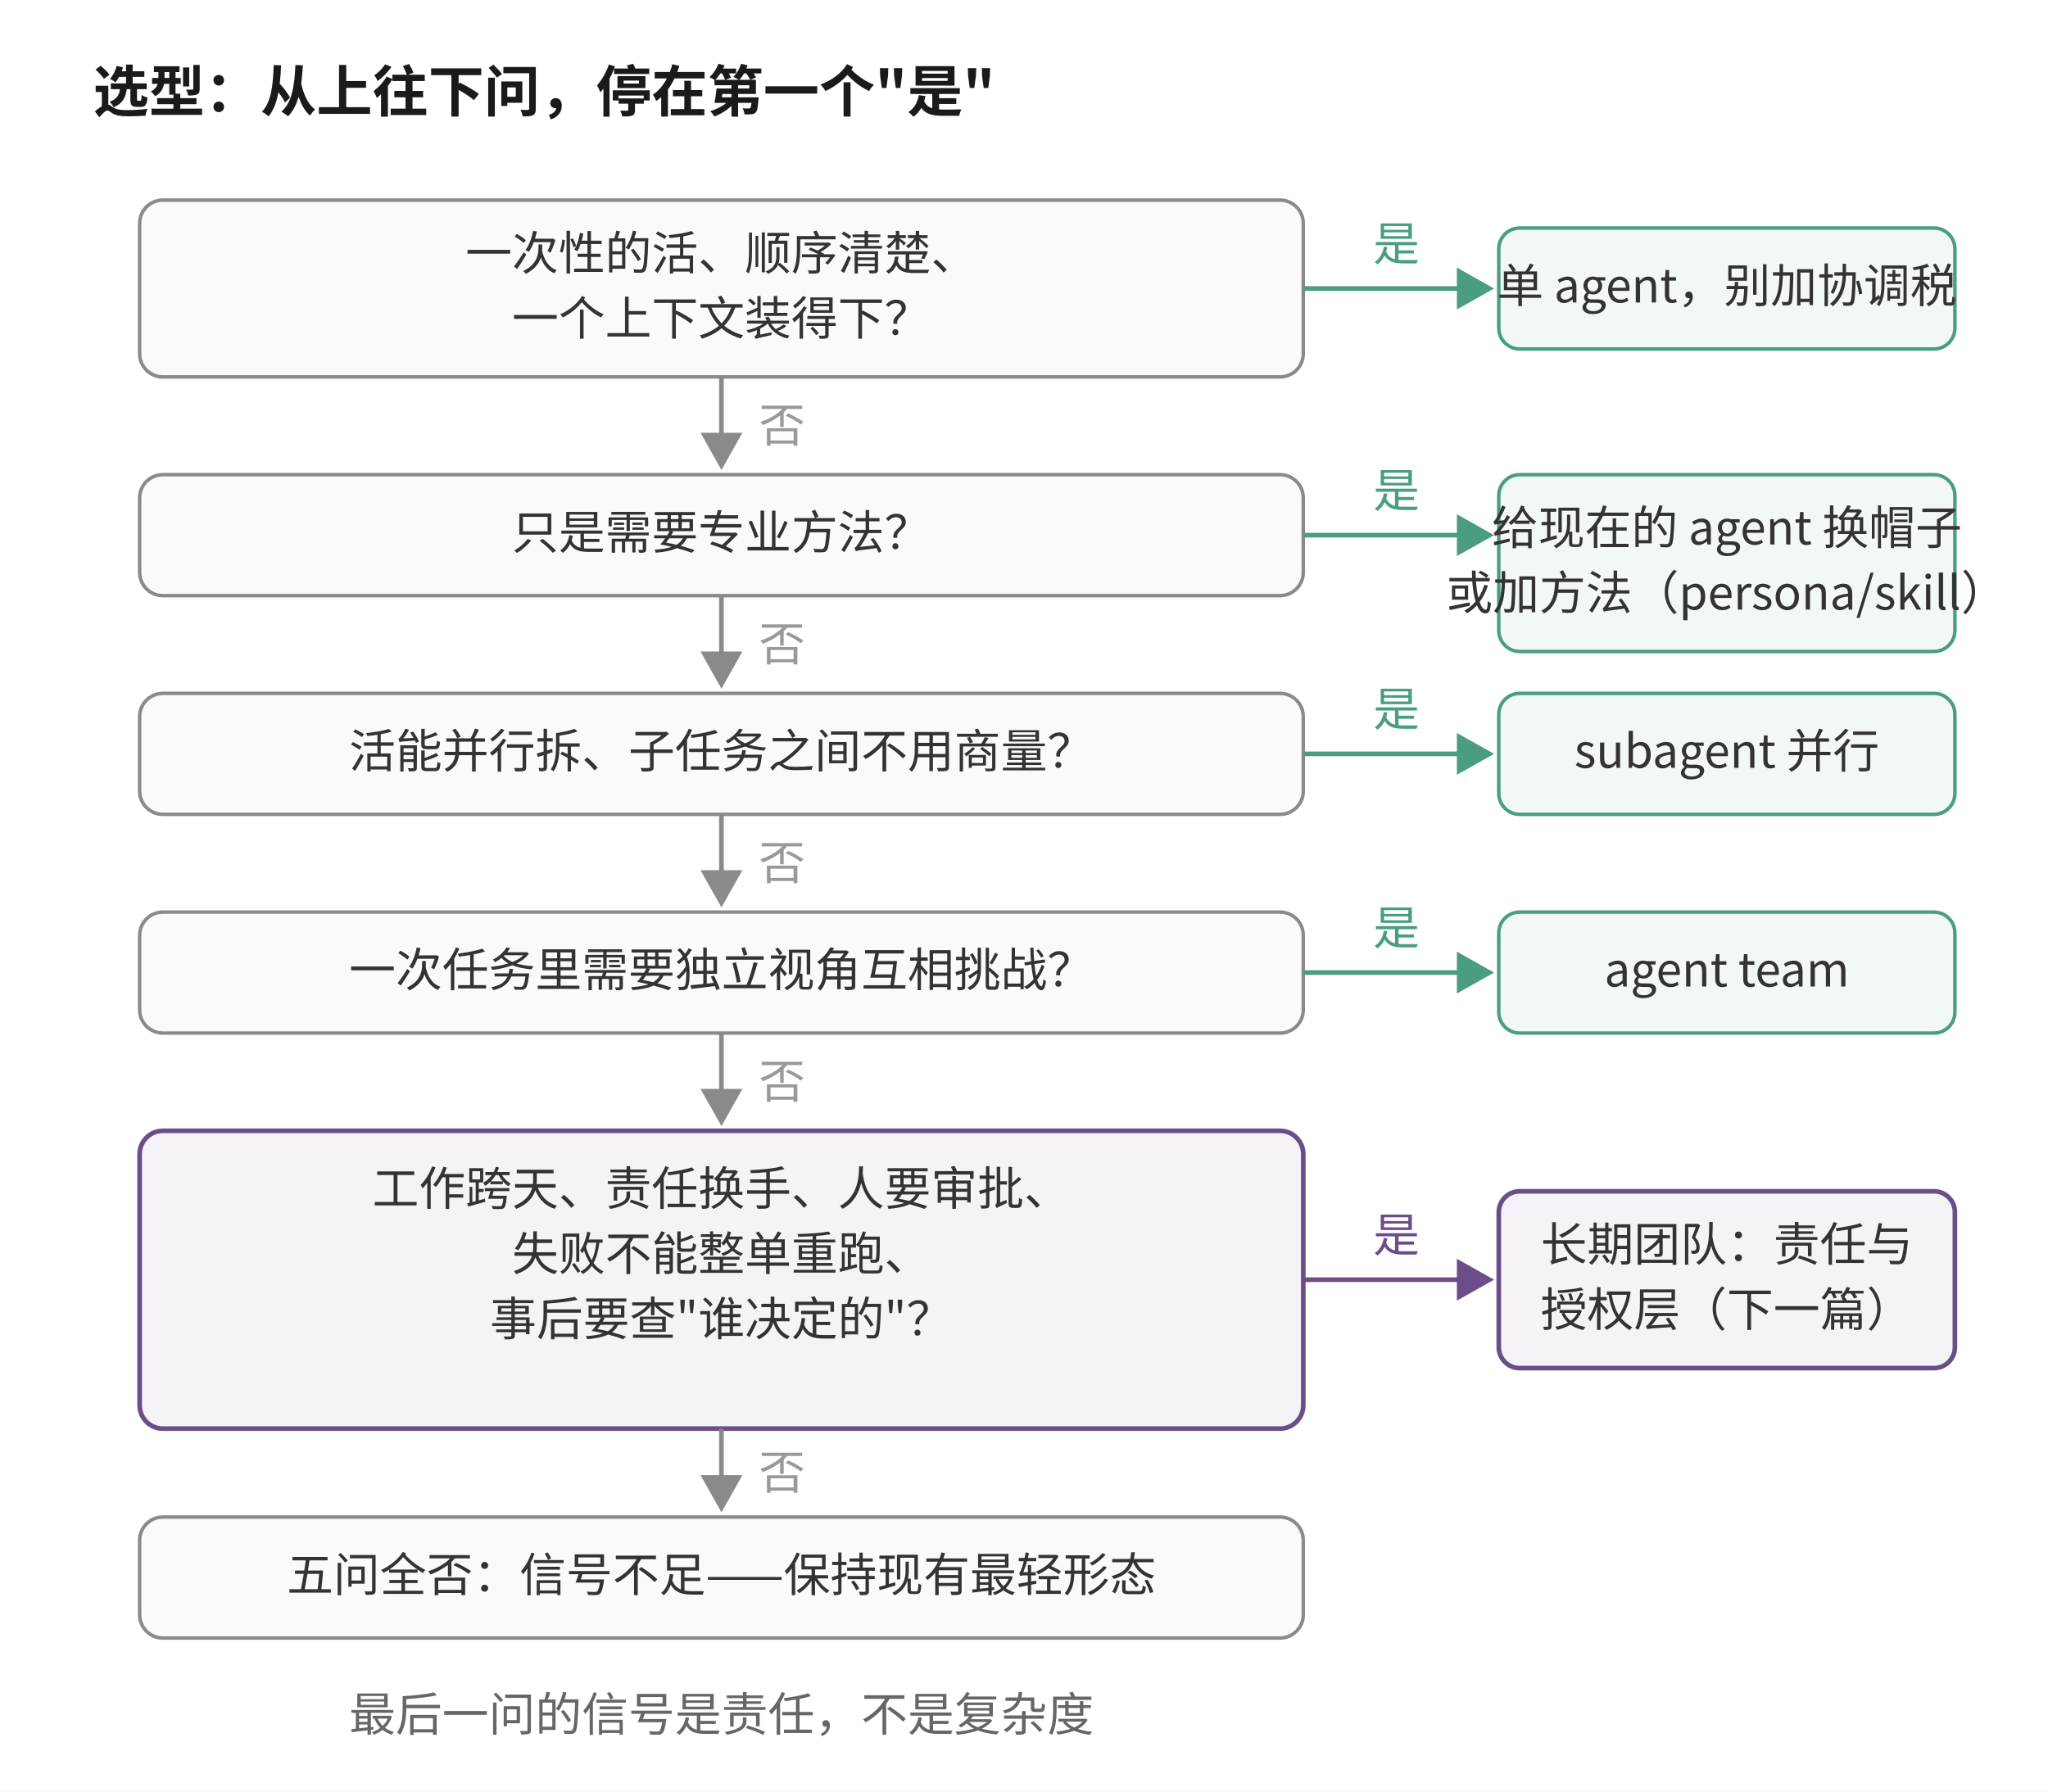
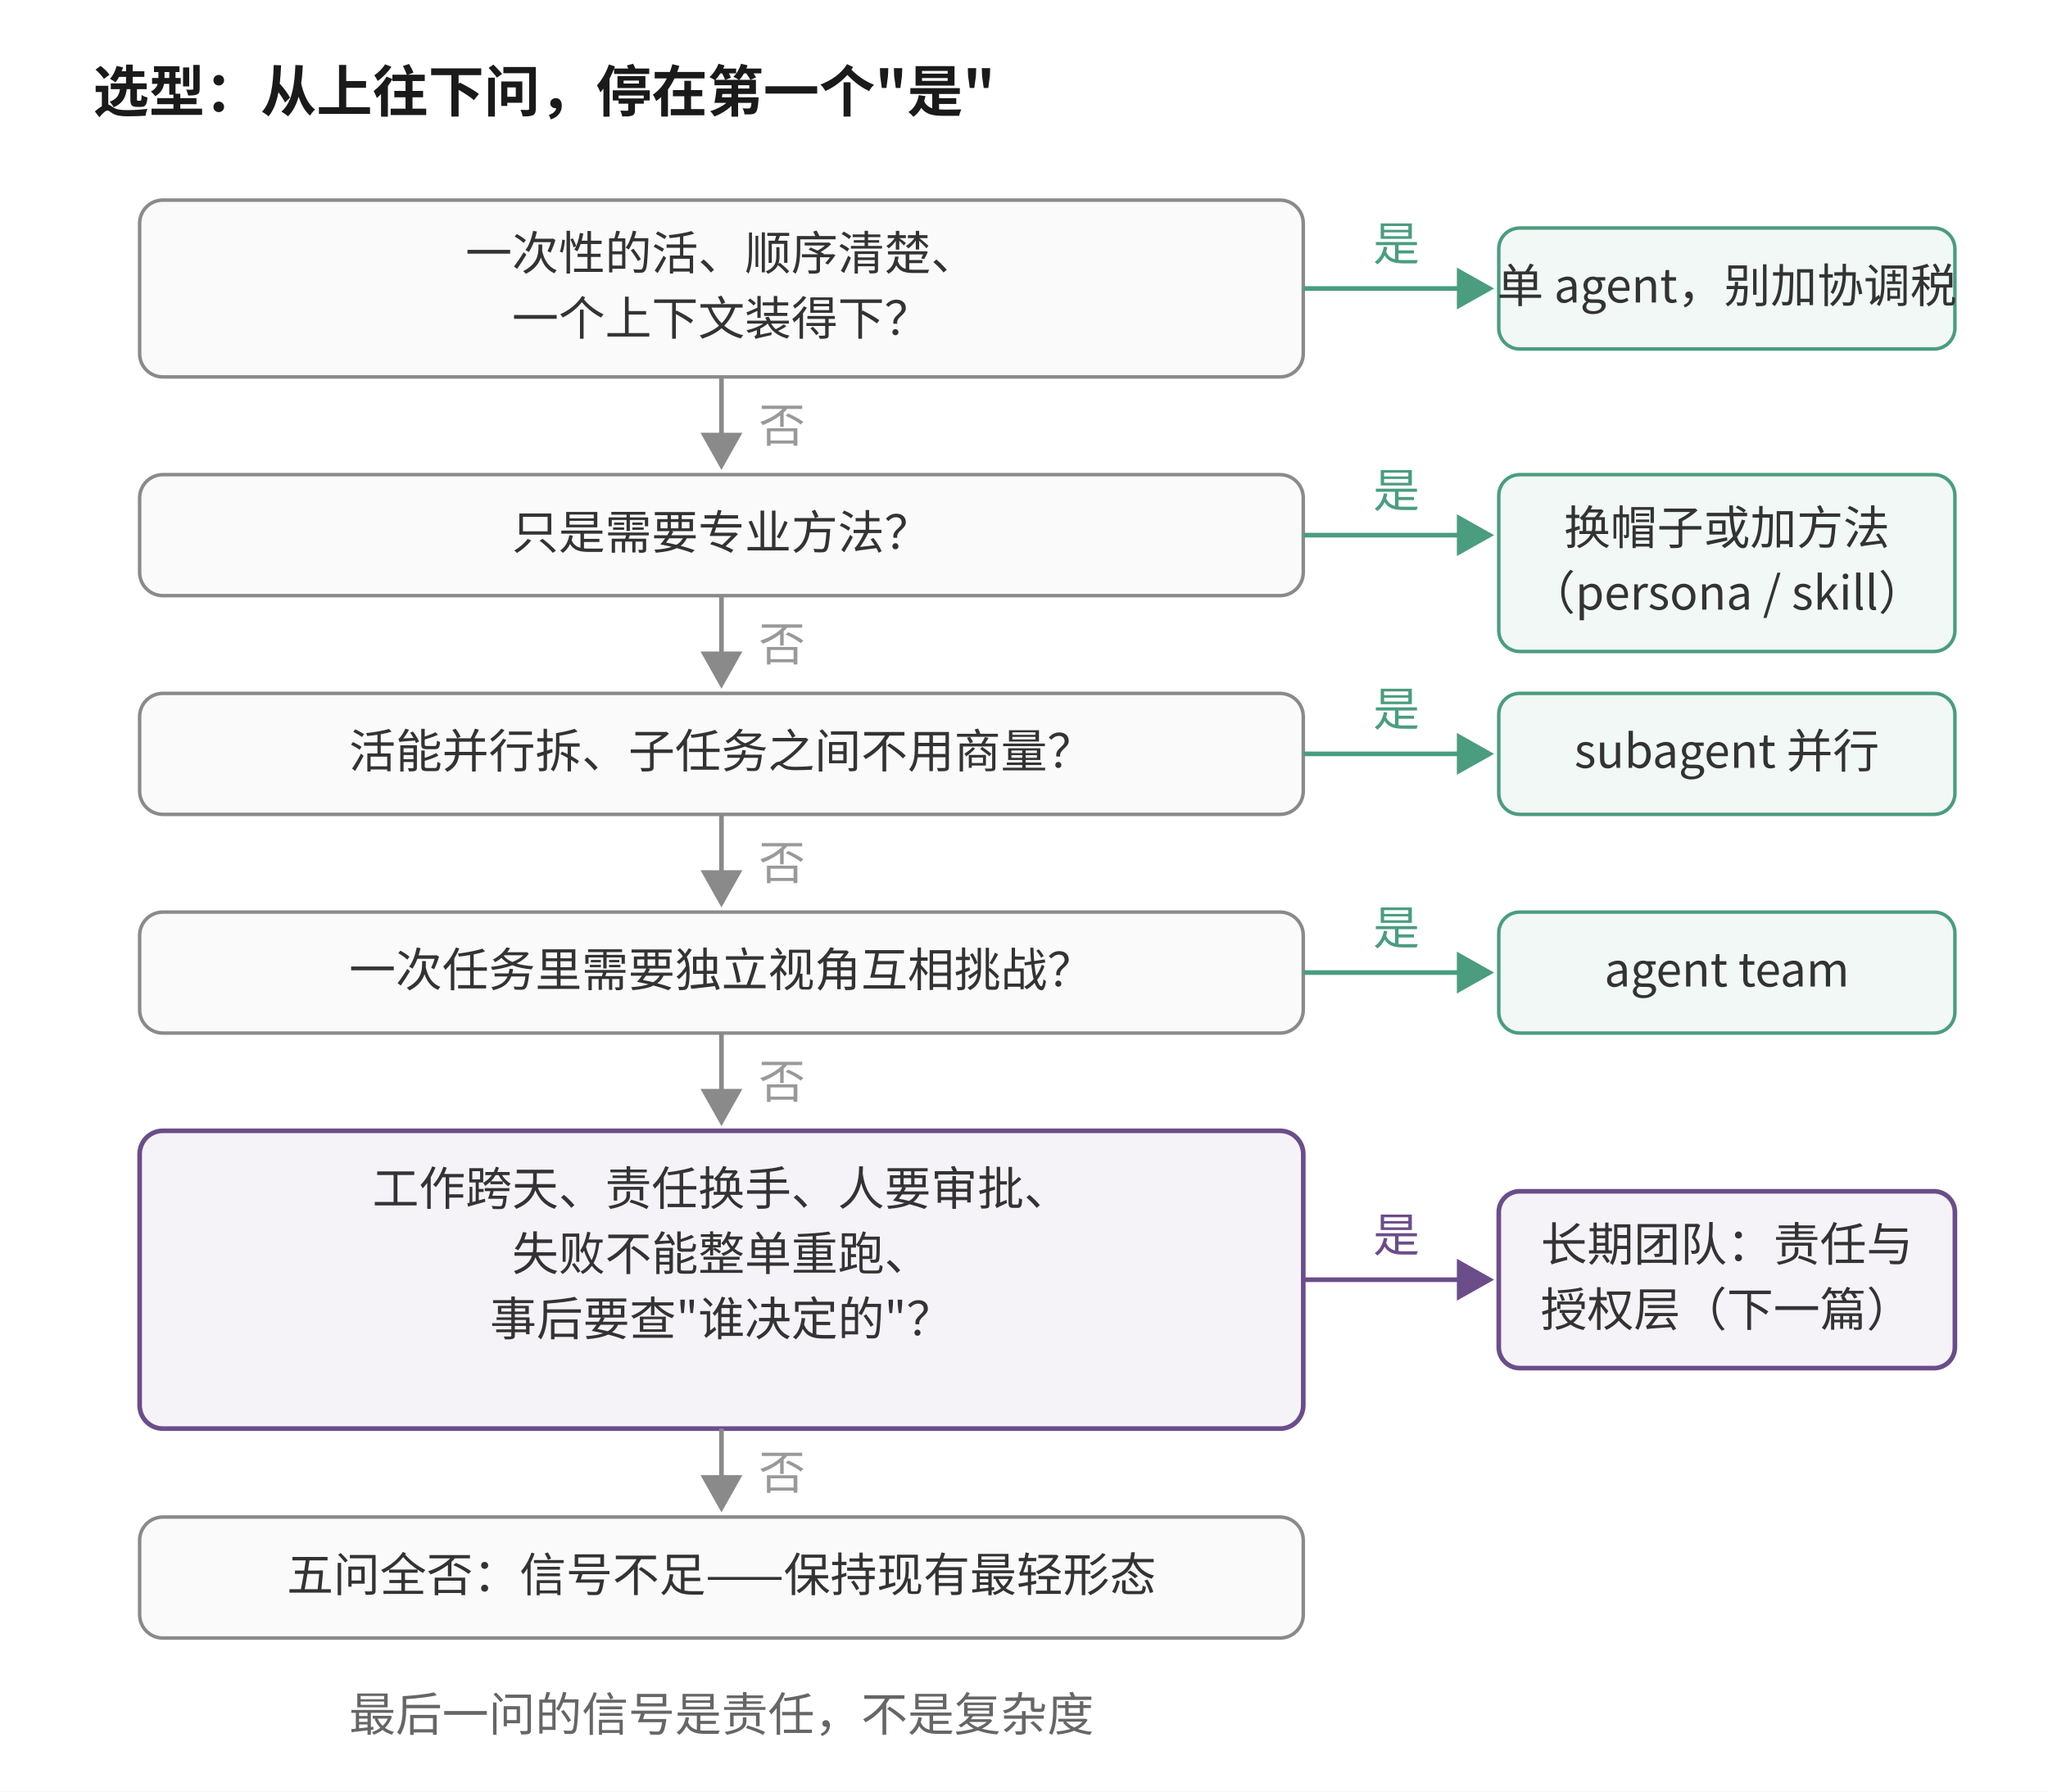
<svg xmlns="http://www.w3.org/2000/svg" width="880" height="770" viewBox="0 0 880 770" font-family="PingFang SC, Noto Sans CJK SC, Helvetica Neue, sans-serif">
  <rect width="880" height="770" fill="#ffffff" />
  <text x="40" y="48" font-size="24" font-weight="600" fill="#1a1a1a">选型：从上往下问，停在第一个"是"</text>
  <rect x="60" y="86" width="500" height="76" rx="10" fill="#fafafa" stroke="#8a8a8a" stroke-width="1.5" />
  <text x="310" y="116" font-size="20" fill="#333333" text-anchor="middle">一次性的活、顺序清楚、</text>
  <text x="310" y="144" font-size="20" fill="#333333" text-anchor="middle">一个上下文装得下？</text>
  <line x1="560" y1="124" x2="640" y2="124" stroke="#4a9d7f" stroke-width="2" marker-end="url(#aG)" />
  <text x="600" y="112" font-size="20" fill="#4a9d7f" text-anchor="middle">是</text>
  <rect x="644" y="98" width="196" height="52" rx="9" fill="#f2f8f5" stroke="#4a9d7f" stroke-width="1.5" />
  <text x="742" y="130" font-size="20" fill="#333333" text-anchor="middle">单 agent，别加协调税</text>
  <line x1="310" y1="162" x2="310" y2="200" stroke="#8a8a8a" stroke-width="2" marker-end="url(#aGr)" />
  <text x="326" y="190" font-size="20" fill="#999999">否</text>
  <rect x="60" y="204" width="500" height="52" rx="10" fill="#fafafa" stroke="#8a8a8a" stroke-width="1.5" />
  <text x="310" y="236" font-size="20" fill="#333333" text-anchor="middle">只是需要专业方法？</text>
  <line x1="560" y1="230" x2="640" y2="230" stroke="#4a9d7f" stroke-width="2" marker-end="url(#aG)" />
  <text x="600" y="218" font-size="20" fill="#4a9d7f" text-anchor="middle">是</text>
  <rect x="644" y="204" width="196" height="76" rx="9" fill="#f2f8f5" stroke="#4a9d7f" stroke-width="1.5" />
-   <text x="742" y="234" font-size="20" fill="#333333" text-anchor="middle">给现在的 agent 换帽子</text>
-   <text x="742" y="262" font-size="20" fill="#333333" text-anchor="middle">或加方法（persona/skill）</text>
+   <text x="742" y="234" font-size="20" fill="#333333" text-anchor="middle">换帽子或加方法</text>
+   <text x="742" y="262" font-size="20" fill="#333333" text-anchor="middle">（persona / skill）</text>
  <line x1="310" y1="256" x2="310" y2="294" stroke="#8a8a8a" stroke-width="2" marker-end="url(#aGr)" />
  <text x="326" y="284" font-size="20" fill="#999999">否</text>
  <rect x="60" y="298" width="500" height="52" rx="10" fill="#fafafa" stroke="#8a8a8a" stroke-width="1.5" />
  <text x="310" y="330" font-size="20" fill="#333333" text-anchor="middle">活能并行拆、子任务之间不用商量？</text>
  <line x1="560" y1="324" x2="640" y2="324" stroke="#4a9d7f" stroke-width="2" marker-end="url(#aG)" />
  <text x="600" y="312" font-size="20" fill="#4a9d7f" text-anchor="middle">是</text>
  <rect x="644" y="298" width="196" height="52" rx="9" fill="#f2f8f5" stroke="#4a9d7f" stroke-width="1.5" />
  <text x="742" y="330" font-size="20" fill="#333333" text-anchor="middle">subagent 并行</text>
  <line x1="310" y1="350" x2="310" y2="388" stroke="#8a8a8a" stroke-width="2" marker-end="url(#aGr)" />
  <text x="326" y="378" font-size="20" fill="#999999">否</text>
  <rect x="60" y="392" width="500" height="52" rx="10" fill="#fafafa" stroke="#8a8a8a" stroke-width="1.5" />
  <text x="310" y="424" font-size="20" fill="#333333" text-anchor="middle">一次任务里需要独立视角互相挑战？</text>
  <line x1="560" y1="418" x2="640" y2="418" stroke="#4a9d7f" stroke-width="2" marker-end="url(#aG)" />
  <text x="600" y="406" font-size="20" fill="#4a9d7f" text-anchor="middle">是</text>
  <rect x="644" y="392" width="196" height="52" rx="9" fill="#f2f8f5" stroke="#4a9d7f" stroke-width="1.5" />
  <text x="742" y="424" font-size="20" fill="#333333" text-anchor="middle">agent team</text>
  <line x1="310" y1="444" x2="310" y2="482" stroke="#8a8a8a" stroke-width="2" marker-end="url(#aGr)" />
  <text x="326" y="472" font-size="20" fill="#999999">否</text>
  <rect x="60" y="486" width="500" height="128" rx="10" fill="#f6f3f8" stroke="#6b4d8a" stroke-width="2" />
  <text x="310" y="518" font-size="20" fill="#333333" text-anchor="middle">工作跨天、责任换手、人要审批、</text>
  <text x="310" y="546" font-size="20" fill="#333333" text-anchor="middle">失败不能整单重跑、</text>
  <text x="310" y="574" font-size="20" fill="#333333" text-anchor="middle">事后要查"谁决定的"？</text>
  <line x1="560" y1="550" x2="640" y2="550" stroke="#6b4d8a" stroke-width="2" marker-end="url(#aP)" />
  <text x="600" y="538" font-size="20" fill="#6b4d8a" text-anchor="middle">是</text>
  <rect x="644" y="512" width="196" height="76" rx="9" fill="#f6f3f8" stroke="#6b4d8a" stroke-width="2" />
  <text x="742" y="542" font-size="20" fill="#333333" text-anchor="middle">长期团队：责任与</text>
  <text x="742" y="570" font-size="20" fill="#333333" text-anchor="middle">授权层（下一篇）</text>
  <line x1="310" y1="614" x2="310" y2="648" stroke="#8a8a8a" stroke-width="2" marker-end="url(#aGr)" />
  <text x="326" y="640" font-size="20" fill="#999999">否</text>
  <rect x="60" y="652" width="500" height="52" rx="10" fill="#fafafa" stroke="#8a8a8a" stroke-width="1.5" />
  <text x="310" y="684" font-size="20" fill="#333333" text-anchor="middle">五问全否：信号不足——保持现有最轻形态</text>
  <text x="310" y="744" font-size="20" fill="#666666" text-anchor="middle">最后一问的信号是责任，不是复杂度</text>
  <defs>
    <marker id="aG" markerWidth="9" markerHeight="9" refX="7" refY="4.5" orient="auto">
      <path d="M0,0 L8,4.5 L0,9 z" fill="#4a9d7f" />
    </marker>
    <marker id="aGr" markerWidth="9" markerHeight="9" refX="7" refY="4.5" orient="auto">
      <path d="M0,0 L8,4.5 L0,9 z" fill="#8a8a8a" />
    </marker>
    <marker id="aP" markerWidth="9" markerHeight="9" refX="7" refY="4.5" orient="auto">
      <path d="M0,0 L8,4.5 L0,9 z" fill="#6b4d8a" />
    </marker>
  </defs>
</svg>
